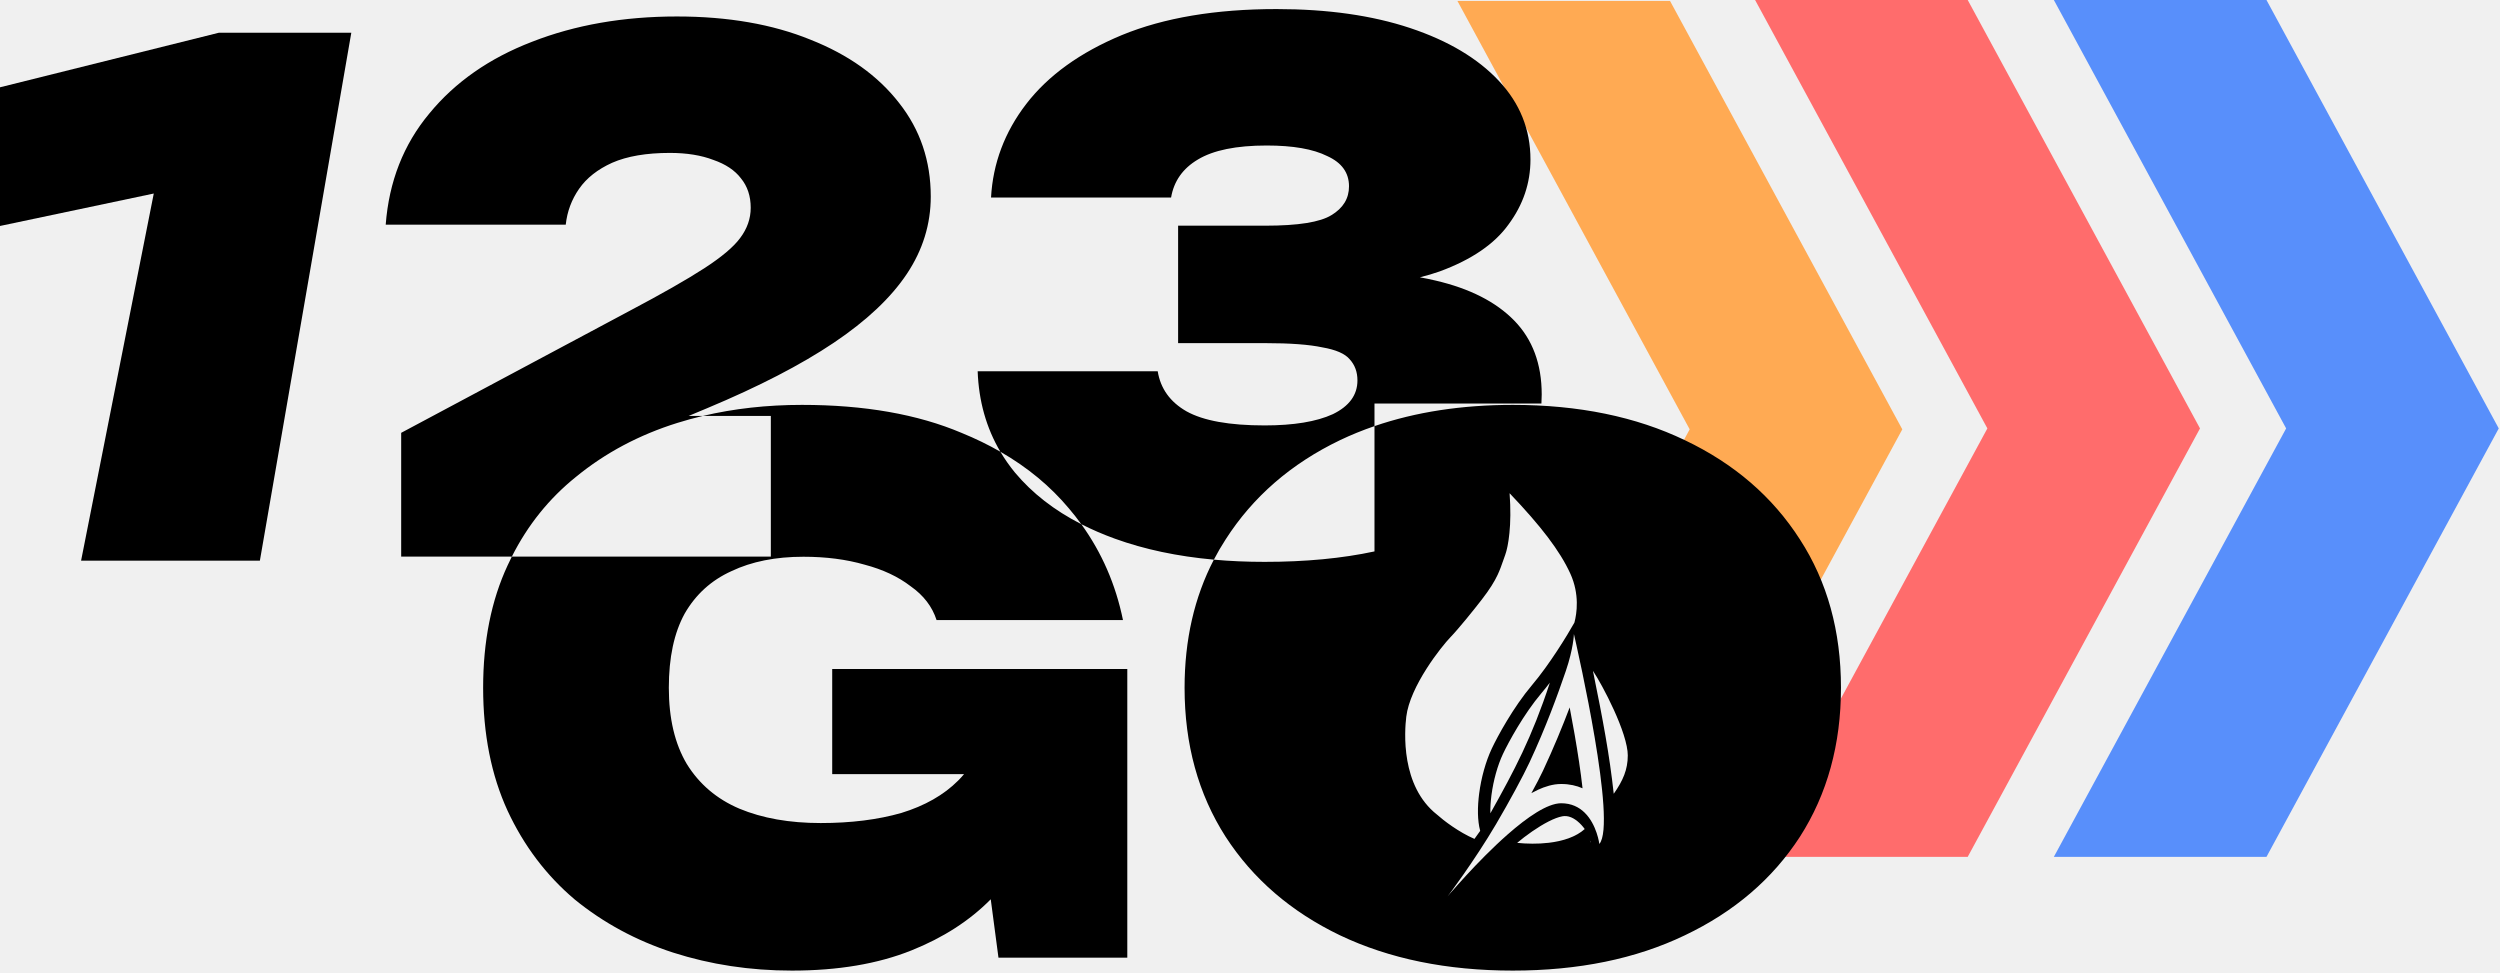
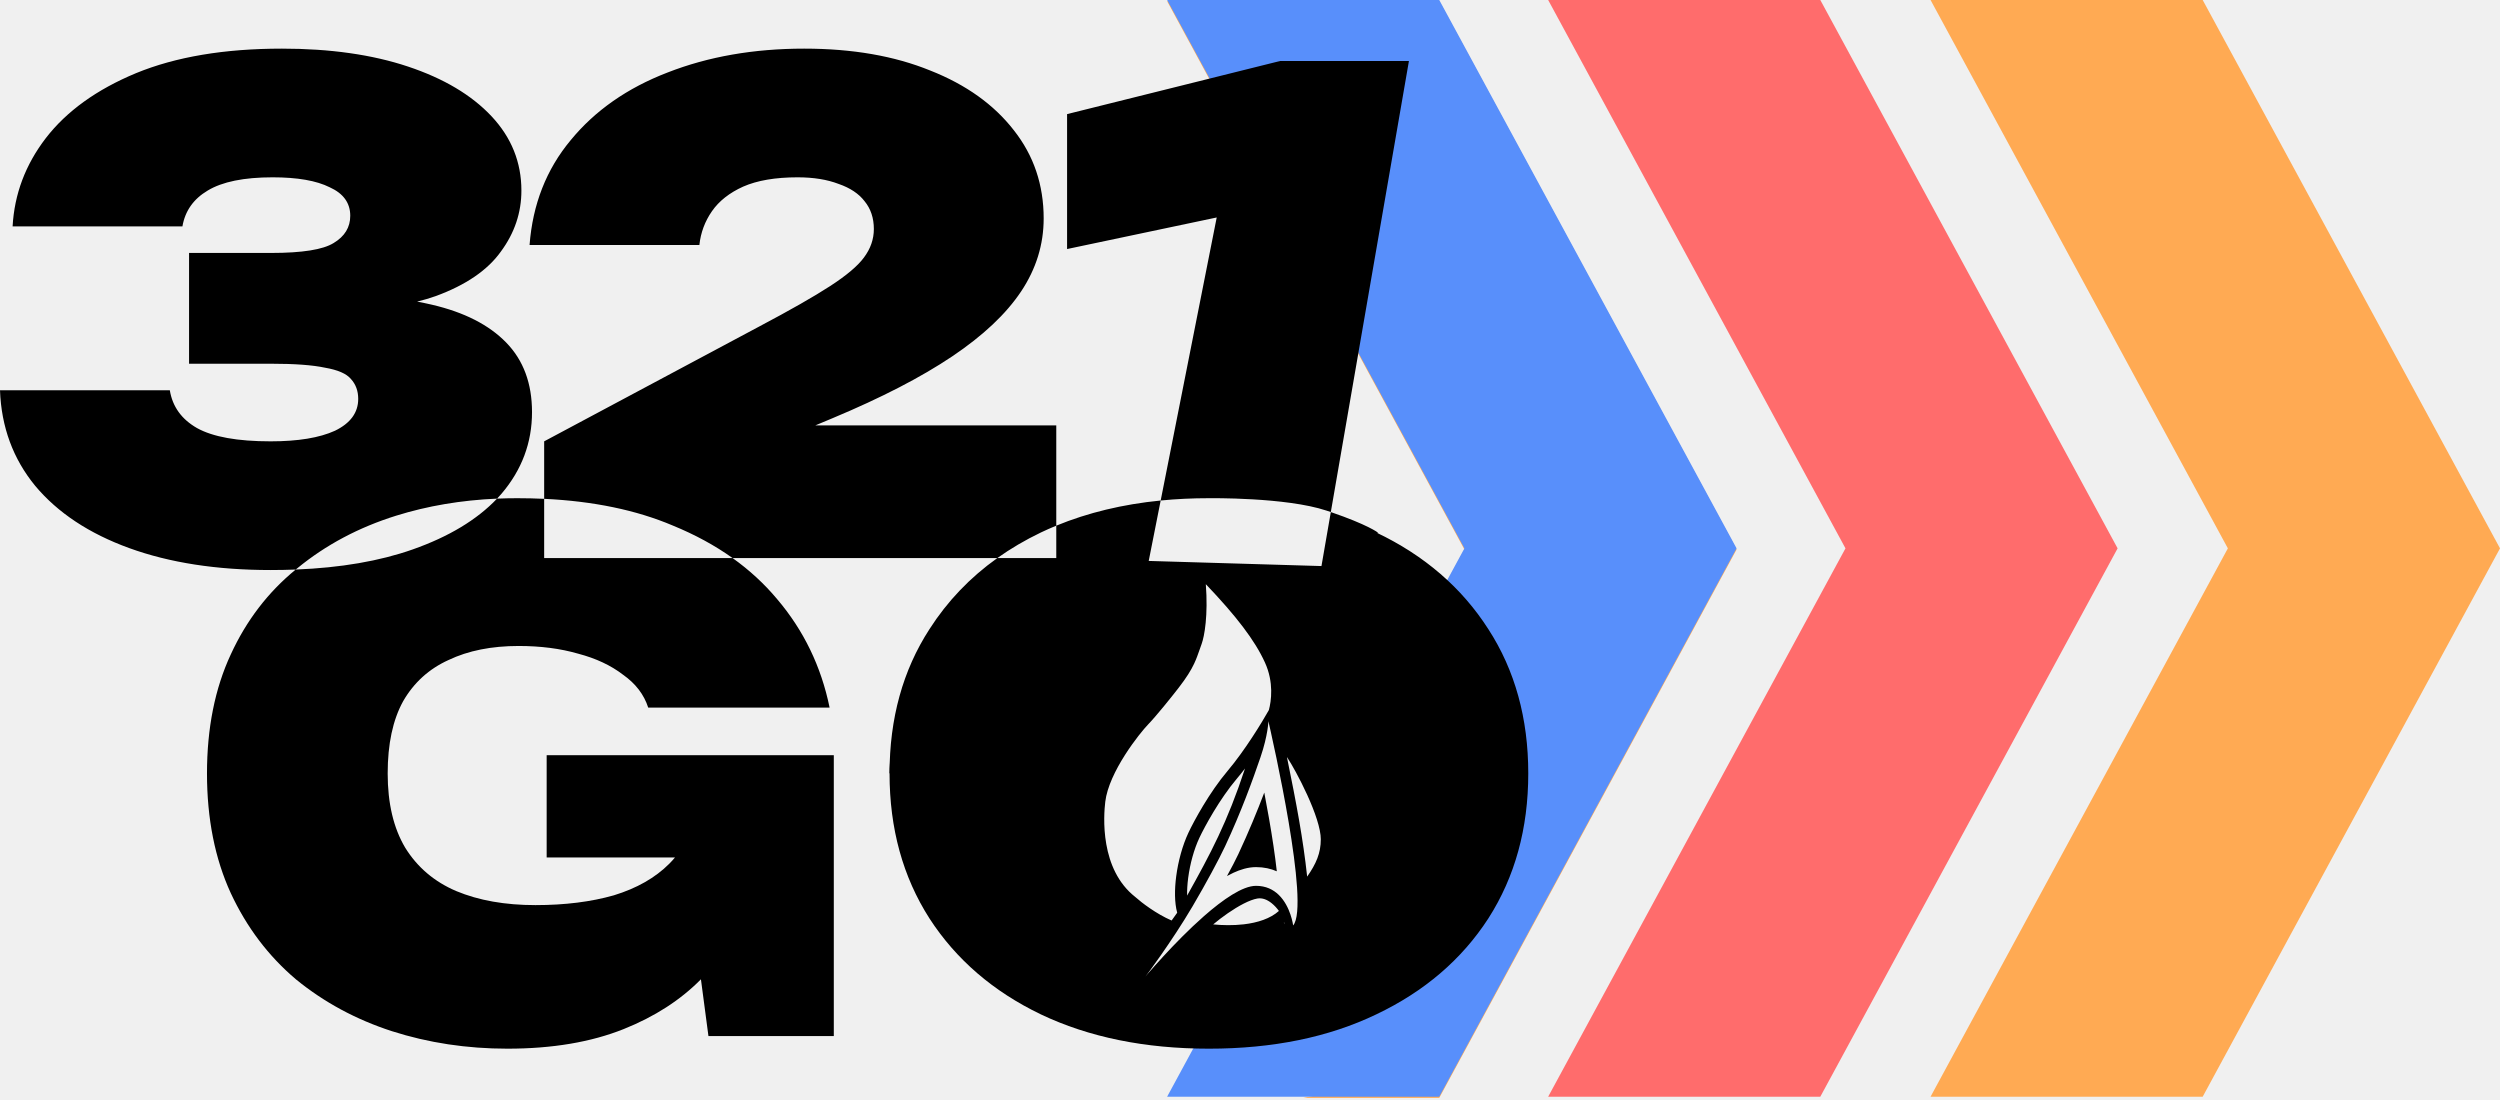
- <svg xmlns="http://www.w3.org/2000/svg" width="604" height="235" viewBox="0 0 604 235" fill="none">
-   <path d="M352.108 0.222L408.227 103.729L394.197 129.605L397.499 185L394.197 204L377.792 207.235H403.476L459.596 103.729L403.476 0.222H352.108Z" fill="#FFAA53" />
-   <path d="M480.151 103.506L424.032 207.013H475.401L531.52 103.506L475.401 1.52588e-05H424.032L480.151 103.506Z" fill="#FF6C6C" />
-   <path d="M552.331 103.506L496.211 207.013H547.58L603.699 103.506L547.58 3.05176e-05H496.211L552.331 103.506Z" fill="#588FFB" />
-   <path fill-rule="evenodd" clip-rule="evenodd" d="M382.27 162.4C381.13 156.936 380.257 153.19 380.257 153.19C380.257 153.19 379.329 156.632 377.46 162.114C375.519 167.809 372.563 175.704 368.579 184.229C367.084 187.427 363.933 192.982 360.628 198.596C355.376 207.517 349.736 216.588 349.736 216.588C349.736 216.588 356.805 208.138 364.26 201.589C368.977 197.445 373.849 194.063 377.184 194.063C379.65 194.063 381.472 195.001 382.813 196.298C385.813 199.199 386.403 203.897 386.403 203.897C387.466 202.65 387.672 199.111 387.369 194.444C386.767 185.167 384.154 171.434 382.27 162.4ZM379.234 170.908C379.636 173.001 380.038 175.181 380.421 177.382C381.208 181.902 381.903 186.443 382.345 190.454C380.874 189.81 379.163 189.414 377.184 189.414C375.165 189.414 373.23 190.053 371.591 190.808C371.052 191.056 370.512 191.332 369.973 191.63C371.133 189.52 372.113 187.646 372.79 186.197C375.356 180.707 377.502 175.478 379.234 170.908ZM360.673 110.738L363.836 113.947C373.212 123.46 379.061 130.62 382.134 137.379C384.762 143.161 383.979 148.586 383.268 151.205V154.05C383.767 154.812 384.464 155.909 385.166 157.013L385.243 157.134C386.108 158.494 386.973 159.853 387.516 160.668C388.571 162.251 390.734 166.075 392.634 170.254C393.586 172.35 394.486 174.565 395.151 176.655C395.808 178.722 396.268 180.77 396.268 182.5C396.268 187.892 393.876 191.674 390.266 196.258C390.259 197.301 390.231 198.7 390.166 200.024C390.128 200.803 390.076 201.571 390.007 202.232C389.941 202.851 389.848 203.503 389.691 203.974C389.422 204.781 388.949 205.548 388.522 206.14C388.087 206.743 387.635 207.255 387.329 207.561L385.122 209.767L384.777 206.666C384.698 205.957 384.531 204.81 384.29 203.708C384.245 203.504 384.2 203.309 384.154 203.125C381.435 205.218 377.891 206.202 374.487 206.6C370.252 207.094 365.945 206.714 362.985 206.173C362.909 206.159 362.833 206.145 362.759 206.131L350.969 217.92L347.955 215.96L354.565 205.217C350.556 203.4 346.848 200.533 345.302 199.148C340.161 195.088 337.948 189.321 337.056 184.253C336.16 179.169 336.563 174.629 336.779 172.822C337.298 168.476 339.695 163.765 342.101 159.981C344.527 156.167 347.1 153.086 348.189 151.958C350.15 149.928 353.776 145.419 355.581 143.083C357.469 140.639 358.443 139.029 359.107 137.618C359.597 136.577 359.921 135.648 360.324 134.495C360.484 134.035 360.657 133.54 360.858 132.987C361.476 131.289 362.625 125.053 361.282 115.203L360.673 110.738ZM384.858 162.087C387.278 173.96 388.858 182.382 389.881 191.773C392.121 188.579 393.268 185.929 393.268 182.5C393.268 181.23 392.916 179.528 392.292 177.564C391.675 175.623 390.825 173.525 389.902 171.496C388.052 167.425 385.965 163.749 385.02 162.332C384.968 162.255 384.914 162.173 384.858 162.087ZM380.371 150.425C380.972 148.217 381.646 143.557 379.402 138.621C376.886 133.084 372.261 127.076 364.72 119.166C365.305 126.891 364.388 132.059 363.678 134.013C363.51 134.475 363.354 134.921 363.202 135.356C362.779 136.568 362.383 137.703 361.821 138.896C361.036 140.563 359.93 142.361 357.955 144.917C356.155 147.247 352.437 151.878 350.347 154.042C349.411 155.011 346.961 157.93 344.633 161.591C342.285 165.283 340.194 169.524 339.757 173.178C339.557 174.853 339.188 179.062 340.01 183.733C340.834 188.407 342.82 193.383 347.195 196.821L347.234 196.852L347.271 196.885C348.735 198.202 352.435 201.046 356.229 202.673L357.612 200.737C356.93 198.255 356.937 194.949 357.372 191.654C357.86 187.955 358.922 184.026 360.411 180.861C361.774 177.965 365.606 170.87 370.123 165.531C374.359 160.525 378.662 153.478 380.371 150.425ZM360.074 196.492C360.046 195.147 360.136 193.639 360.346 192.046C360.802 188.595 361.791 184.974 363.125 182.139C364.429 179.368 368.13 172.53 372.413 167.469C373.096 166.662 373.778 165.807 374.451 164.927C370.058 178.284 365.913 186.048 360.074 196.492ZM382.866 200.297C382.408 199.659 381.789 198.952 381.057 198.368C379.942 197.478 378.741 197.005 377.52 197.213C375.623 197.536 372.852 199.025 370.171 200.874C368.817 201.808 367.564 202.779 366.546 203.64C368.852 203.865 371.526 203.925 374.14 203.62C377.605 203.216 380.745 202.197 382.866 200.297Z" fill="white" />
-   <path d="M84.876 7.902L62.788 135.45H19.591L41.679 23.888L60.897 41.745L0 54.594V21.091L52.904 7.902H84.876Z" fill="black" />
-   <path fill-rule="evenodd" clip-rule="evenodd" d="M247.929 25.13C242.718 31.927 239.886 39.46 239.433 47.729H282.932C283.611 43.764 285.763 40.706 289.388 38.553C293.127 36.288 298.677 35.155 306.04 35.155C312.384 35.155 317.255 36.005 320.653 37.704C324.165 39.29 325.92 41.725 325.92 45.01C325.92 47.956 324.504 50.278 321.673 51.977C318.954 53.676 313.63 54.526 305.7 54.526H284.631V82.902H305.7C311.704 82.902 316.292 83.242 319.464 83.921C322.749 84.488 324.958 85.451 326.09 86.81C327.336 88.169 327.959 89.868 327.959 91.907C327.959 95.419 325.977 98.138 322.012 100.063C318.048 101.876 312.554 102.782 305.53 102.782C297.035 102.782 290.748 101.649 286.67 99.384C282.705 97.118 280.383 93.89 279.703 89.698H236.204C236.465 96.911 238.292 103.39 241.686 109.136C238.78 107.466 235.671 105.955 232.361 104.602C221.696 100.081 208.828 97.82 193.758 97.82C185.305 97.82 177.314 98.711 169.787 100.493H166.368L170.838 98.624C183.299 93.413 193.494 88.146 201.423 82.822C209.353 77.498 215.243 71.947 219.095 66.17C222.946 60.393 224.872 54.163 224.872 47.479C224.872 38.87 222.323 31.337 217.226 24.88C212.128 18.31 204.992 13.213 195.816 9.588C186.641 5.85 175.879 3.981 163.532 3.981C150.618 3.981 138.951 6.02 128.529 10.098C118.221 14.062 109.952 19.84 103.721 27.429C97.491 34.906 93.98 43.854 93.186 54.276H136.685C137.025 51.104 138.101 48.216 139.914 45.61C141.726 43.005 144.388 40.909 147.9 39.323C151.525 37.737 156.169 36.944 161.833 36.944C165.911 36.944 169.422 37.511 172.368 38.644C175.313 39.663 177.522 41.136 178.994 43.062C180.58 44.987 181.373 47.366 181.373 50.198C181.373 52.803 180.524 55.239 178.824 57.504C177.239 59.657 174.35 62.092 170.159 64.811C165.967 67.529 159.907 70.984 151.978 75.176L96.925 104.571V134.477L123.66 134.477C123.308 135.173 122.968 135.88 122.639 136.597C118.697 145.06 116.726 154.913 116.726 166.158C116.726 177.402 118.697 187.314 122.639 195.892C126.58 204.355 131.97 211.484 138.81 217.28C145.765 222.961 153.706 227.25 162.632 230.148C171.675 233.046 181.238 234.495 191.324 234.495C202.452 234.495 212.074 232.872 220.189 229.626C227.883 226.549 234.274 222.429 239.363 217.267L241.229 231.365H272.355V161.637H201.061V187.024H232.92C232.471 187.564 231.995 188.086 231.491 188.589C228.014 192.067 223.435 194.675 217.754 196.414C212.074 198.037 205.582 198.848 198.279 198.848C190.744 198.848 184.194 197.689 178.63 195.371C173.182 193.052 168.95 189.459 165.936 184.59C163.038 179.721 161.589 173.577 161.589 166.158C161.589 158.855 162.864 152.884 165.415 148.248C168.081 143.611 171.848 140.191 176.717 137.988C181.586 135.67 187.382 134.51 194.106 134.51C199.554 134.51 204.481 135.148 208.886 136.423C213.291 137.582 217.001 139.321 220.015 141.64C223.145 143.842 225.232 146.567 226.275 149.812H271.312C269.555 141.225 266.197 133.5 261.237 126.638C263.761 127.928 266.461 129.095 269.338 130.139C276.473 132.726 284.449 134.418 293.267 135.214C288.551 144.288 286.194 154.603 286.194 166.158C286.194 179.837 289.498 191.835 296.105 202.152C302.713 212.354 311.929 220.295 323.753 225.975C335.693 231.655 349.604 234.495 365.486 234.495C381.368 234.495 395.221 231.655 407.045 225.975C418.985 220.295 428.259 212.354 434.867 202.152C441.474 191.835 444.778 179.837 444.778 166.158C444.778 152.479 441.474 140.539 434.867 130.337C428.259 120.02 418.985 112.021 407.045 106.341C395.221 100.661 381.368 97.82 365.486 97.82C353.162 97.82 342.025 99.531 332.075 102.951V97.496H372.408C372.454 96.774 372.478 96.043 372.478 95.306C372.478 87.943 370.269 81.996 365.851 77.464C361.433 72.933 355.089 69.705 346.82 67.779C345.601 67.491 344.344 67.231 343.049 66.999C344.741 66.577 346.338 66.1 347.84 65.57C355.543 62.738 361.093 58.944 364.491 54.186C368.003 49.428 369.759 44.217 369.759 38.553C369.759 31.304 367.21 24.96 362.113 19.523C357.015 14.086 349.879 9.838 340.703 6.779C331.528 3.721 320.766 2.191 308.419 2.191C293.693 2.191 281.232 4.287 271.037 8.478C260.956 12.67 253.253 18.22 247.929 25.13ZM332.075 102.951C329.202 103.938 326.428 105.068 323.753 106.341C311.929 112.021 302.713 120.02 296.105 130.337C295.079 131.921 294.133 133.547 293.267 135.214C297.188 135.569 301.276 135.746 305.53 135.746C315.41 135.746 324.258 134.905 332.075 133.222V102.951ZM123.66 134.477C127.511 126.837 132.677 120.415 139.158 115.209C146.229 109.413 154.402 105.066 163.676 102.168C165.678 101.542 167.715 100.984 169.787 100.493H186.234V134.477L123.66 134.477ZM261.237 126.638C254.717 123.305 249.375 119.148 245.21 114.166C243.891 112.557 242.716 110.88 241.686 109.136C248.244 112.903 253.772 117.478 258.27 122.86C259.315 124.089 260.304 125.348 261.237 126.638ZM362.999 205C357.898 207.203 348.999 217.5 348.999 217.5L355.499 204C343.143 199.424 340.42 190.659 338.898 185.756C338.757 185.302 338.626 184.881 338.499 184.5C337.999 182 338.499 172.743 339.499 168.5C339.499 168.5 341.833 162.173 344.499 158C347.281 153.711 354.999 146 354.999 146C365.486 130.337 362.999 116 362.999 116C370.07 116 382.999 140 382.999 141.5C381.166 154.329 383.318 157.081 388.119 163.223L388.119 163.224C388.557 163.784 389.018 164.373 389.499 165C392.281 169.173 393.999 177 393.999 177L394.999 180.5V186L389.499 195.5L388.499 202.152L386.499 207L383.499 202.152C383.319 202.254 383.139 202.387 382.932 202.54C381.409 203.662 378.4 205.88 362.999 205Z" fill="black" />
-   <path fill-rule="evenodd" clip-rule="evenodd" d="M382.27 162.4C381.13 156.935 380.257 153.19 380.257 153.19C380.257 153.19 380.169 156.632 378.3 162.114C376.359 167.808 373.484 175.728 369.5 184.253C368.005 187.451 364.732 193.534 361.427 199.148C356.175 208.069 349.736 216.588 349.736 216.588C349.736 216.588 356.805 208.138 364.26 201.589C368.977 197.445 373.849 194.063 377.184 194.063C379.65 194.063 381.472 195.001 382.813 196.297C385.813 199.199 386.403 203.897 386.403 203.897C387.466 202.65 387.672 199.111 387.369 194.444C386.767 185.167 384.154 171.434 382.27 162.4ZM379.234 170.908C379.636 173 380.038 175.181 380.421 177.382C381.208 181.902 381.903 186.443 382.345 190.453C380.874 189.809 379.163 189.414 377.184 189.414C375.165 189.414 373.23 190.053 371.591 190.807C371.052 191.056 370.512 191.332 369.973 191.63C371.133 189.519 372.113 187.646 372.79 186.197C375.356 180.707 377.502 175.478 379.234 170.908ZM360.673 110.737L363.836 113.947C373.212 123.459 379.061 130.619 382.134 137.379C384.762 143.161 383.979 148.586 383.268 151.205V154.05C383.767 154.812 384.464 155.908 385.166 157.013L385.243 157.133C386.108 158.494 386.973 159.852 387.516 160.668C388.571 162.25 390.734 166.075 392.634 170.254C393.586 172.35 394.486 174.564 395.151 176.655C395.808 178.722 396.268 180.77 396.268 182.5C396.268 187.891 393.876 191.673 390.266 196.258C390.259 197.3 390.231 198.7 390.166 200.023C390.128 200.803 390.076 201.571 390.007 202.231C389.941 202.851 389.848 203.503 389.691 203.974C389.422 204.781 388.949 205.548 388.522 206.139C388.087 206.743 387.635 207.254 387.329 207.56L385.122 209.767L384.777 206.665C384.698 205.957 384.531 204.81 384.29 203.708C384.245 203.503 384.2 203.309 384.154 203.125C381.435 205.218 377.891 206.202 374.487 206.599C370.252 207.094 365.945 206.714 362.985 206.173C362.909 206.159 362.833 206.145 362.759 206.13L350.209 218.96L347.195 217L354.565 205.217C350.556 203.4 346.848 200.533 345.302 199.148C340.161 195.088 337.948 189.32 337.056 184.253C336.16 179.169 336.563 174.628 336.779 172.822C337.298 168.476 339.695 163.765 342.101 159.981C344.527 156.167 347.1 153.086 348.189 151.958C350.15 149.927 353.776 145.419 355.581 143.083C357.469 140.639 358.443 139.029 359.107 137.618C359.597 136.576 359.921 135.648 360.324 134.495C360.484 134.035 360.657 133.54 360.858 132.987C361.476 131.289 362.625 125.053 361.282 115.202L360.673 110.737ZM384.858 162.087C387.278 173.96 388.858 182.381 389.881 191.773C392.121 188.579 393.268 185.929 393.268 182.5C393.268 181.23 392.916 179.528 392.292 177.563C391.675 175.623 390.825 173.524 389.902 171.495C388.052 167.425 385.965 163.749 385.02 162.332C384.968 162.255 384.914 162.173 384.858 162.087ZM380.371 150.425C380.972 148.216 381.646 143.557 379.402 138.62C376.886 133.084 372.261 127.076 364.72 119.166C365.305 126.89 364.388 132.059 363.678 134.012C363.51 134.475 363.354 134.92 363.202 135.356C362.779 136.568 362.383 137.703 361.821 138.896C361.036 140.563 359.93 142.361 357.955 144.917C356.155 147.247 352.437 151.878 350.347 154.042C349.411 155.011 346.961 157.93 344.633 161.591C342.285 165.283 340.194 169.524 339.757 173.178C339.557 174.852 339.188 179.062 340.01 183.733C340.834 188.407 342.82 193.382 347.195 196.82L347.234 196.851L347.271 196.885C348.735 198.202 352.435 201.046 356.229 202.673L357.612 200.737C356.93 198.255 356.937 194.949 357.372 191.653C357.86 187.954 358.922 184.025 360.411 180.861C361.774 177.965 365.606 170.869 370.123 165.531C374.359 160.525 378.662 153.478 380.371 150.425ZM360.074 196.491C360.046 195.146 360.136 193.639 360.346 192.046C360.802 188.595 361.791 184.974 363.125 182.138C364.429 179.368 368.13 172.53 372.413 167.469C373.096 166.662 373.778 165.807 374.451 164.927C370.058 178.283 365.913 186.048 360.074 196.491ZM382.866 200.296C382.408 199.659 381.789 198.952 381.057 198.368C379.942 197.478 378.741 197.005 377.52 197.213C375.623 197.535 372.852 199.024 370.171 200.874C368.817 201.808 367.564 202.779 366.546 203.639C368.852 203.865 371.526 203.925 374.14 203.62C377.605 203.215 380.745 202.197 382.866 200.296Z" fill="black" />
+ <svg xmlns="http://www.w3.org/2000/svg" width="600" height="264" viewBox="0 0 600 264" fill="none">
+   <path d="M280.108 0.283L351.462 131.888L333.624 164.79L337.823 235.223L333.624 259.381L312.765 263.494H345.422L416.776 131.888L345.422 0.283H280.108Z" fill="#FFAA53" />
+   <path d="M442.913 131.605L371.558 263.211H436.872L508.226 131.605L436.872 -6.10352e-05H371.558L442.913 131.605Z" fill="#FF6C6C" />
+   <path d="M280.108 -6.10352e-05L351.462 131.605L333.624 164.507L322.254 189.981L322.254 200.355L315.785 224.994L297.947 230.309L280.108 263.211H345.422L416.776 131.605L345.422 -6.10352e-05H280.108Z" fill="#588FFB" />
+   <path d="M534.686 131.605L463.332 263.211H528.646L600 131.605L528.646 -6.10352e-05H463.332L534.686 131.605Z" fill="#FFAA53" />
+   <path d="M290.138 251.683C274.786 251.683 261.339 248.938 249.797 243.447C238.367 237.956 229.459 230.28 223.071 220.419C216.684 210.446 213.491 198.849 213.491 185.626C213.491 172.403 221.447 176.829 227.834 166.968C234.222 156.995 243.13 149.263 254.56 143.773C266.102 138.282 256.327 134.867 271.679 134.867C278.263 134.867 274.2 134.58 274.2 134.58L317.945 135.877C317.945 135.877 327.363 130.556 330.31 127.804C341.852 133.295 350.816 141.027 357.204 151C363.591 160.861 366.785 172.403 366.785 185.626C366.785 198.849 363.591 210.446 357.204 220.419C350.816 230.28 341.852 237.956 330.31 243.447C318.88 248.938 305.489 251.683 290.138 251.683ZM274.2 235.255C274.2 235.255 282.803 225.301 287.733 223.172C304.65 224.139 306.1 221.239 307.549 220.419L310.449 225.105L312.383 220.419L313.349 213.989L318.666 204.806V199.49L317.699 196.106C317.699 196.106 316.039 188.541 313.349 184.507C307.787 177.257 305.133 175.324 307.066 161.791C307.066 160.341 294.569 137.141 287.733 137.141C287.733 137.141 290.138 151 280 166.141C280 166.141 272.54 173.594 269.851 177.74C267.273 181.774 265.017 187.89 265.017 187.89C264.051 191.991 263.567 200.94 264.051 203.356C265.501 207.706 267.434 217.372 280.484 222.206L274.2 235.255Z" fill="black" />
+   <path fill-rule="evenodd" clip-rule="evenodd" d="M306.361 181.994C305.259 176.712 304.415 173.091 304.415 173.091C304.415 173.091 304.331 176.418 302.524 181.718C300.648 187.222 297.869 194.877 294.017 203.118C292.573 206.209 289.408 212.089 286.214 217.516C281.137 226.14 274.913 234.374 274.913 234.374C274.913 234.374 281.746 226.206 288.952 219.875C293.512 215.87 298.222 212.6 301.445 212.6C303.828 212.6 305.59 213.507 306.886 214.76C309.786 217.565 310.357 222.106 310.357 222.106C311.384 220.901 311.583 217.48 311.291 212.969C310.708 204.001 308.182 190.727 306.361 181.994ZM303.427 190.218C303.815 192.241 304.204 194.348 304.574 196.476C305.335 200.845 306.006 205.235 306.434 209.111C305.012 208.489 303.358 208.107 301.445 208.107C299.493 208.107 297.623 208.725 296.039 209.454C295.517 209.693 294.995 209.96 294.475 210.249C295.596 208.209 296.543 206.398 297.198 204.997C299.678 199.69 301.753 194.636 303.427 190.218ZM285.943 136.164L288.543 135.157C297.606 144.353 303.259 151.274 306.229 157.808C308.77 163.397 308.013 168.641 307.326 171.172V173.922C307.808 174.659 308.482 175.719 309.161 176.787L309.235 176.903C310.071 178.218 310.907 179.531 311.432 180.319C312.452 181.849 314.543 185.546 316.379 189.586C317.3 191.612 318.17 193.752 318.812 195.773C319.447 197.771 319.892 199.751 319.892 201.423C319.892 206.635 317.58 210.291 314.091 214.722C314.084 215.73 314.057 217.083 313.994 218.362C313.957 219.116 313.907 219.858 313.84 220.496C313.777 221.096 313.687 221.726 313.535 222.181C313.275 222.961 312.817 223.702 312.405 224.274C311.984 224.858 311.547 225.352 311.251 225.648L309.118 227.781L308.785 224.783C308.709 224.098 308.547 222.989 308.314 221.923C308.271 221.726 308.227 221.538 308.182 221.36C305.554 223.383 302.129 224.335 298.838 224.719C294.744 225.197 290.581 224.829 287.72 224.306C287.646 224.293 287.573 224.279 287.501 224.265L275.37 236.667L272.456 234.772L279.581 223.383C275.705 221.626 272.122 218.855 270.627 217.516C265.657 213.591 263.518 208.016 262.656 203.118C261.79 198.203 262.179 193.814 262.388 192.068C262.89 187.867 265.207 183.313 267.533 179.656C269.878 175.969 272.364 172.99 273.417 171.9C275.313 169.937 278.818 165.579 280.563 163.321C282.388 160.959 283.329 159.403 283.971 158.039C284.445 157.032 284.758 156.134 285.148 155.02C285.303 154.575 285.47 154.096 285.664 153.562C286.261 151.921 287.371 145.893 286.073 136.371L285.943 136.164ZM308.863 181.692C311.203 193.168 312.73 201.309 313.719 210.387C315.884 207.3 316.992 204.738 316.992 201.423C316.992 200.195 316.652 198.55 316.049 196.652C315.452 194.776 314.631 192.747 313.739 190.786C311.951 186.851 309.933 183.298 309.02 181.928C308.97 181.853 308.918 181.774 308.863 181.692ZM304.526 170.418C305.107 168.284 305.758 163.779 303.59 159.008C301.157 153.656 296.686 147.848 289.397 140.202C289.962 147.669 289.076 152.665 288.389 154.553C288.227 155 288.076 155.431 287.929 155.852C287.52 157.024 287.138 158.121 286.595 159.274C285.836 160.886 284.767 162.623 282.857 165.094C281.117 167.346 277.523 171.823 275.503 173.915C274.599 174.851 272.231 177.673 269.98 181.212C267.71 184.781 265.689 188.88 265.267 192.412C265.074 194.031 264.716 198.1 265.511 202.615C266.307 207.133 268.228 211.943 272.456 215.266L272.494 215.296L272.53 215.328C273.945 216.602 277.522 219.35 281.19 220.923L282.526 219.052C281.867 216.653 281.873 213.457 282.294 210.271C282.766 206.696 283.792 202.898 285.231 199.839C286.549 197.039 290.253 190.181 294.62 185.02C298.714 180.181 302.874 173.369 304.526 170.418ZM284.906 214.948C284.879 213.648 284.966 212.191 285.169 210.651C285.61 207.315 286.565 203.815 287.855 201.074C289.116 198.396 292.693 191.786 296.833 186.894C297.493 186.114 298.153 185.287 298.803 184.436C294.557 197.347 290.55 204.853 284.906 214.948ZM306.938 218.626C306.495 218.01 305.896 217.326 305.189 216.762C304.111 215.902 302.95 215.444 301.77 215.645C299.936 215.957 297.258 217.396 294.666 219.184C293.357 220.087 292.146 221.025 291.162 221.858C293.391 222.076 295.975 222.133 298.502 221.838C301.852 221.448 304.887 220.463 306.938 218.626Z" fill="black" />
+   <path fill-rule="evenodd" clip-rule="evenodd" d="M3.025 54.339C3.449 46.59 6.103 39.532 10.985 33.164C15.974 26.69 23.191 21.489 32.637 17.562C42.19 13.635 53.865 11.671 67.663 11.671C79.232 11.671 89.315 13.104 97.912 15.97C106.509 18.835 113.196 22.816 117.972 27.91C122.748 33.005 125.137 38.949 125.137 45.741C125.137 51.048 123.491 55.931 120.201 60.388C117.017 64.846 111.816 68.402 104.599 71.055C103.191 71.552 101.695 71.998 100.11 72.394C101.324 72.612 102.501 72.855 103.644 73.125C111.392 74.929 117.335 77.954 121.475 82.2C125.614 86.445 127.684 92.017 127.684 98.916C127.684 106.24 125.243 112.767 120.36 118.499C120.016 118.895 119.661 119.286 119.294 119.671C110.698 120.041 102.62 121.408 95.06 123.77C86.095 126.572 78.195 130.774 71.36 136.377C71.291 136.432 71.222 136.488 71.153 136.543C71.093 136.593 71.032 136.642 70.972 136.691C69.014 136.769 67.009 136.808 64.956 136.808C52.008 136.808 40.704 135.056 31.045 131.554C21.387 128.051 13.851 123.063 8.438 116.588C3.131 110.114 0.318 102.472 0 93.663H40.757C41.394 97.59 43.57 100.615 47.284 102.737C51.105 104.86 56.996 105.922 64.956 105.922C71.537 105.922 76.685 105.072 80.399 103.374C84.114 101.57 85.972 99.023 85.972 95.732C85.972 93.822 85.388 92.23 84.22 90.956C83.159 89.682 81.089 88.78 78.011 88.25C75.04 87.613 70.741 87.294 65.116 87.294H45.374V60.707H65.116C72.545 60.707 77.534 59.911 80.081 58.319C82.734 56.727 84.061 54.551 84.061 51.791C84.061 48.713 82.416 46.431 79.126 44.945C75.942 43.353 71.378 42.557 65.434 42.557C58.535 42.557 53.334 43.619 49.832 45.741C46.435 47.758 44.419 50.624 43.782 54.339H3.025ZM175.831 133.942C179.88 136.832 183.436 140.109 186.498 143.772C192.886 151.28 197.088 159.965 199.105 169.826H155.571C154.562 166.688 152.545 164.055 149.52 161.926C146.606 159.684 143.02 158.004 138.762 156.883C134.504 155.65 129.742 155.034 124.475 155.034C117.976 155.034 112.373 156.155 107.666 158.396C102.96 160.525 99.318 163.831 96.741 168.313C94.276 172.795 93.043 178.566 93.043 185.626C93.043 192.797 94.444 198.736 97.245 203.443C100.159 208.149 104.249 211.623 109.515 213.864C114.894 216.105 121.225 217.226 128.509 217.226C135.569 217.226 141.844 216.441 147.335 214.873C152.825 213.192 157.252 210.67 160.613 207.309C161.1 206.822 161.56 206.318 161.994 205.796H131.198V181.255H200.113V248.658H170.026L168.222 235.03C163.303 240.02 157.125 244.002 149.688 246.977C141.844 250.114 132.543 251.683 121.786 251.683C112.037 251.683 102.792 250.283 94.051 247.481C85.423 244.68 77.747 240.534 71.024 235.043C64.412 229.44 59.202 222.548 55.392 214.368C51.582 206.076 49.677 196.495 49.677 185.626C49.677 174.756 51.582 165.231 55.392 157.051C59.129 148.917 64.323 142.13 70.972 136.691C81.768 136.264 91.12 134.657 99.027 131.872C107.708 128.814 114.464 124.747 119.294 119.671C120.891 119.602 122.506 119.568 124.139 119.568C126.34 119.568 128.494 119.618 130.598 119.718V133.942H175.831ZM239.348 133.942H175.831C171.582 130.91 166.789 128.304 161.454 126.123C152.703 122.414 142.417 120.279 130.598 119.718V105.922L182.181 78.379C189.611 74.452 195.289 71.214 199.216 68.667C203.143 66.12 205.85 63.838 207.336 61.821C208.928 59.699 209.724 57.416 209.724 54.975C209.724 52.322 208.981 50.093 207.495 48.289C206.115 46.484 204.045 45.105 201.286 44.149C198.526 43.088 195.236 42.557 191.415 42.557C186.108 42.557 181.757 43.3 178.36 44.786C175.07 46.272 172.576 48.236 170.877 50.677C169.179 53.118 168.171 55.825 167.852 58.796H127.096C127.839 49.032 131.129 40.647 136.966 33.642C142.804 26.53 150.552 21.117 160.211 17.403C169.975 13.582 180.907 11.671 193.007 11.671C204.576 11.671 214.659 13.422 223.256 16.925C231.854 20.321 238.54 25.098 243.317 31.254C248.093 37.303 250.481 44.362 250.481 52.428C250.481 58.69 248.676 64.528 245.068 69.941C241.459 75.354 235.94 80.555 228.51 85.543C221.081 90.531 211.528 95.467 199.853 100.349L195.664 102.101H253.506V126.161C252.248 126.678 251.012 127.226 249.797 127.804C246.042 129.608 242.559 131.654 239.348 133.942ZM319.396 122.896C328.275 125.933 330.683 127.804 330.683 127.804L321.606 139.405H285.944L213.491 185.626C213.491 172.403 216.684 160.861 223.072 151C227.36 144.303 232.786 138.617 239.348 133.942H253.506V126.161C261.09 123.042 269.442 121.029 278.563 120.123L275.037 137.929H316.792L319.396 122.896ZM319.396 122.896C319.061 122.781 318.717 122.665 318.364 122.547C308.638 119.305 290.138 119.568 290.138 119.568C286.151 119.568 282.292 119.753 278.563 120.123L292.012 52.193L256.099 59.77V27.386L307.238 14.637H338.143L319.396 122.896Z" fill="black" />
</svg>
